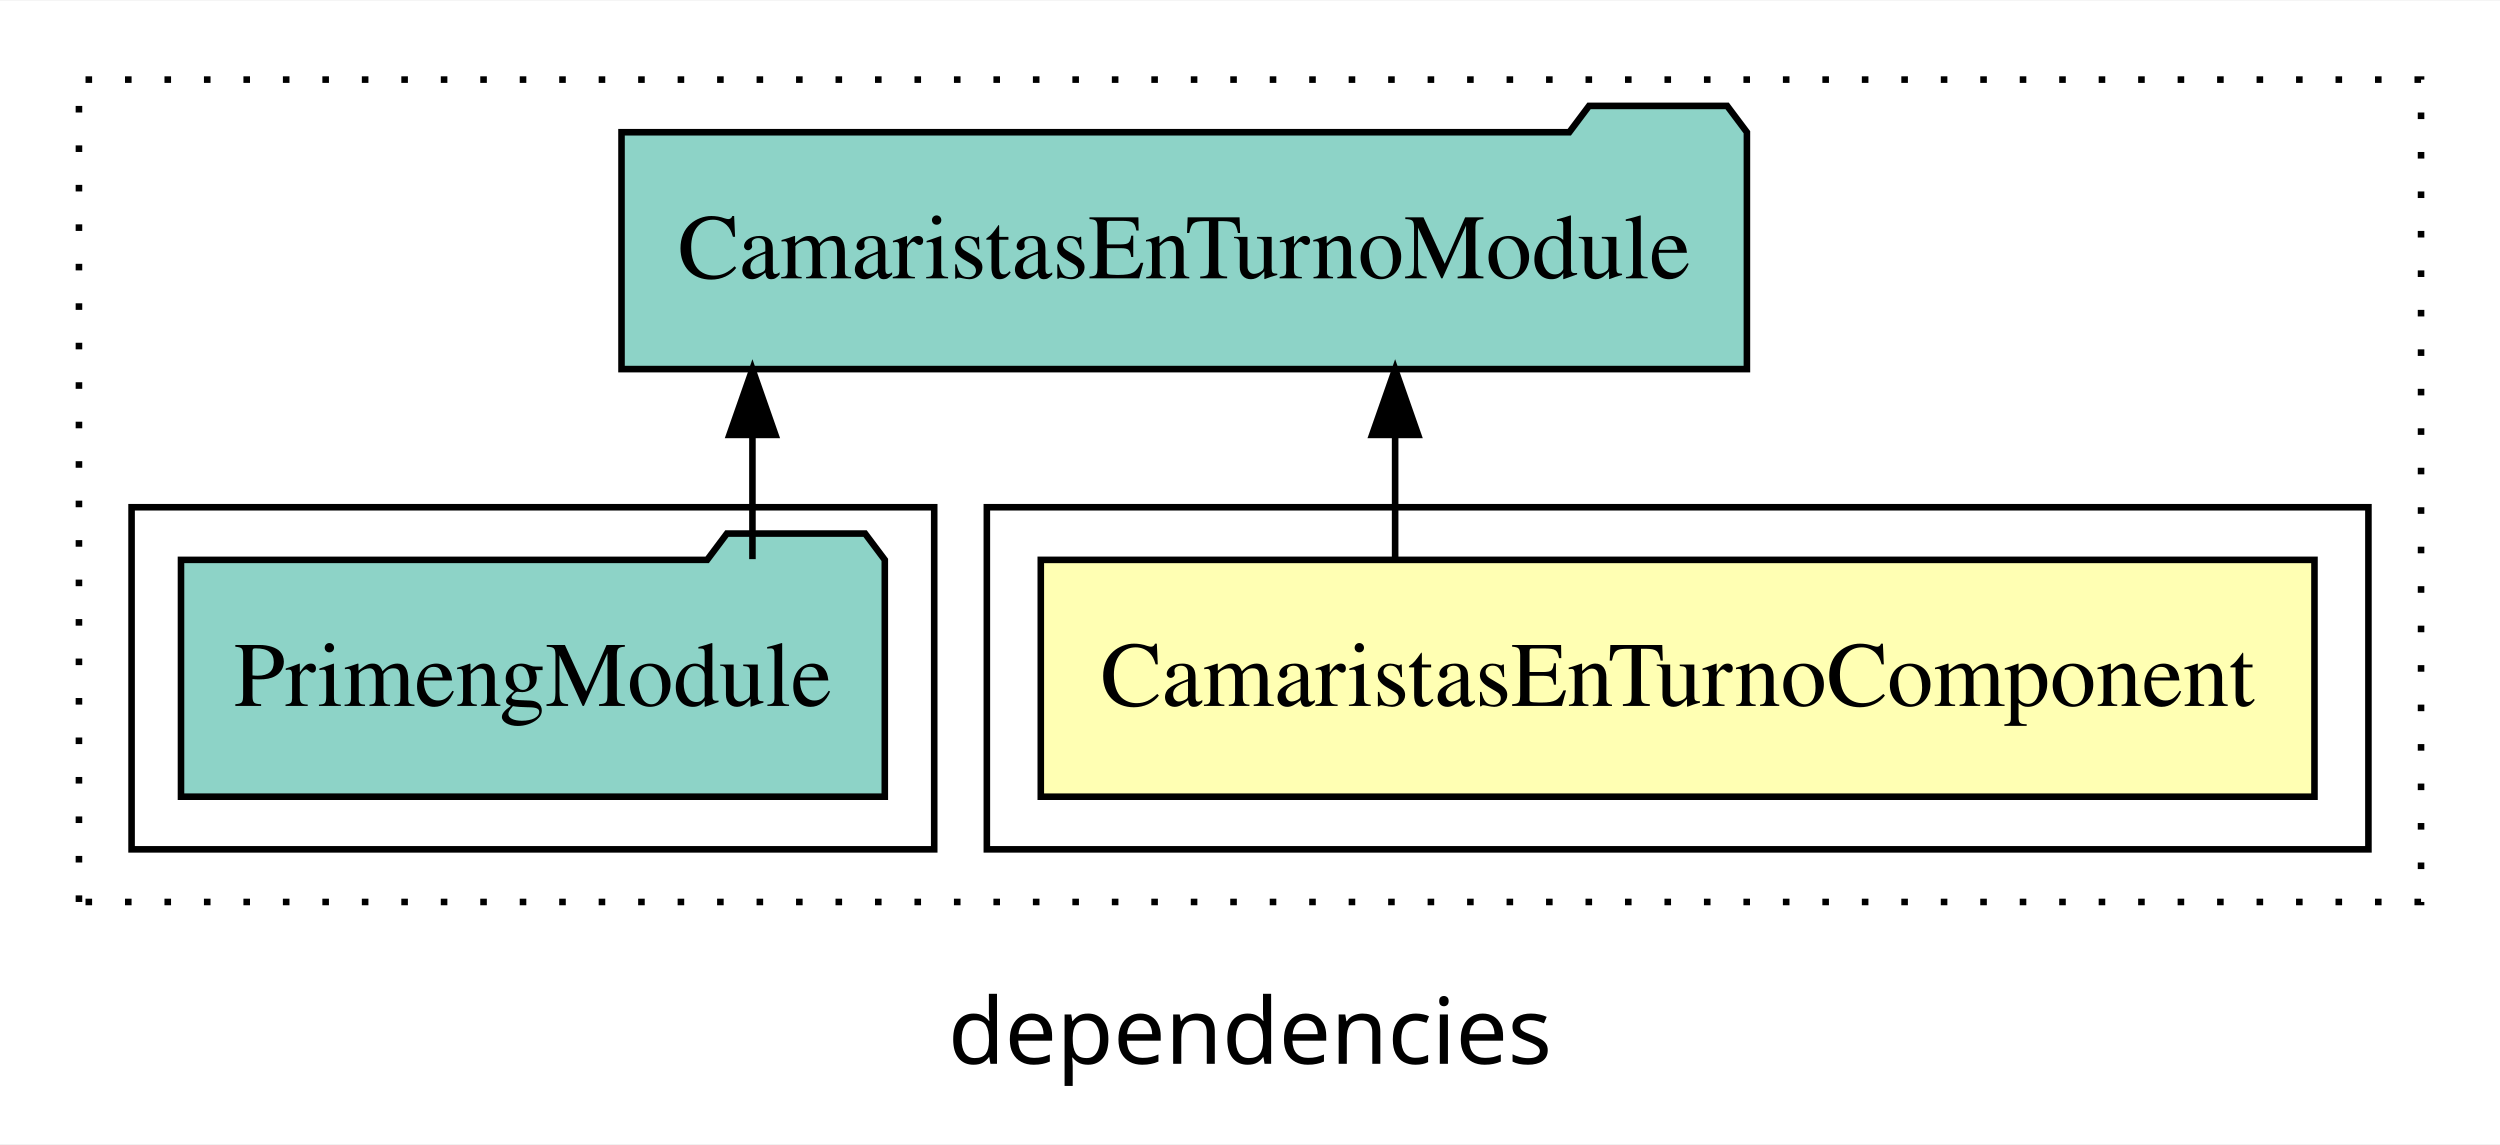
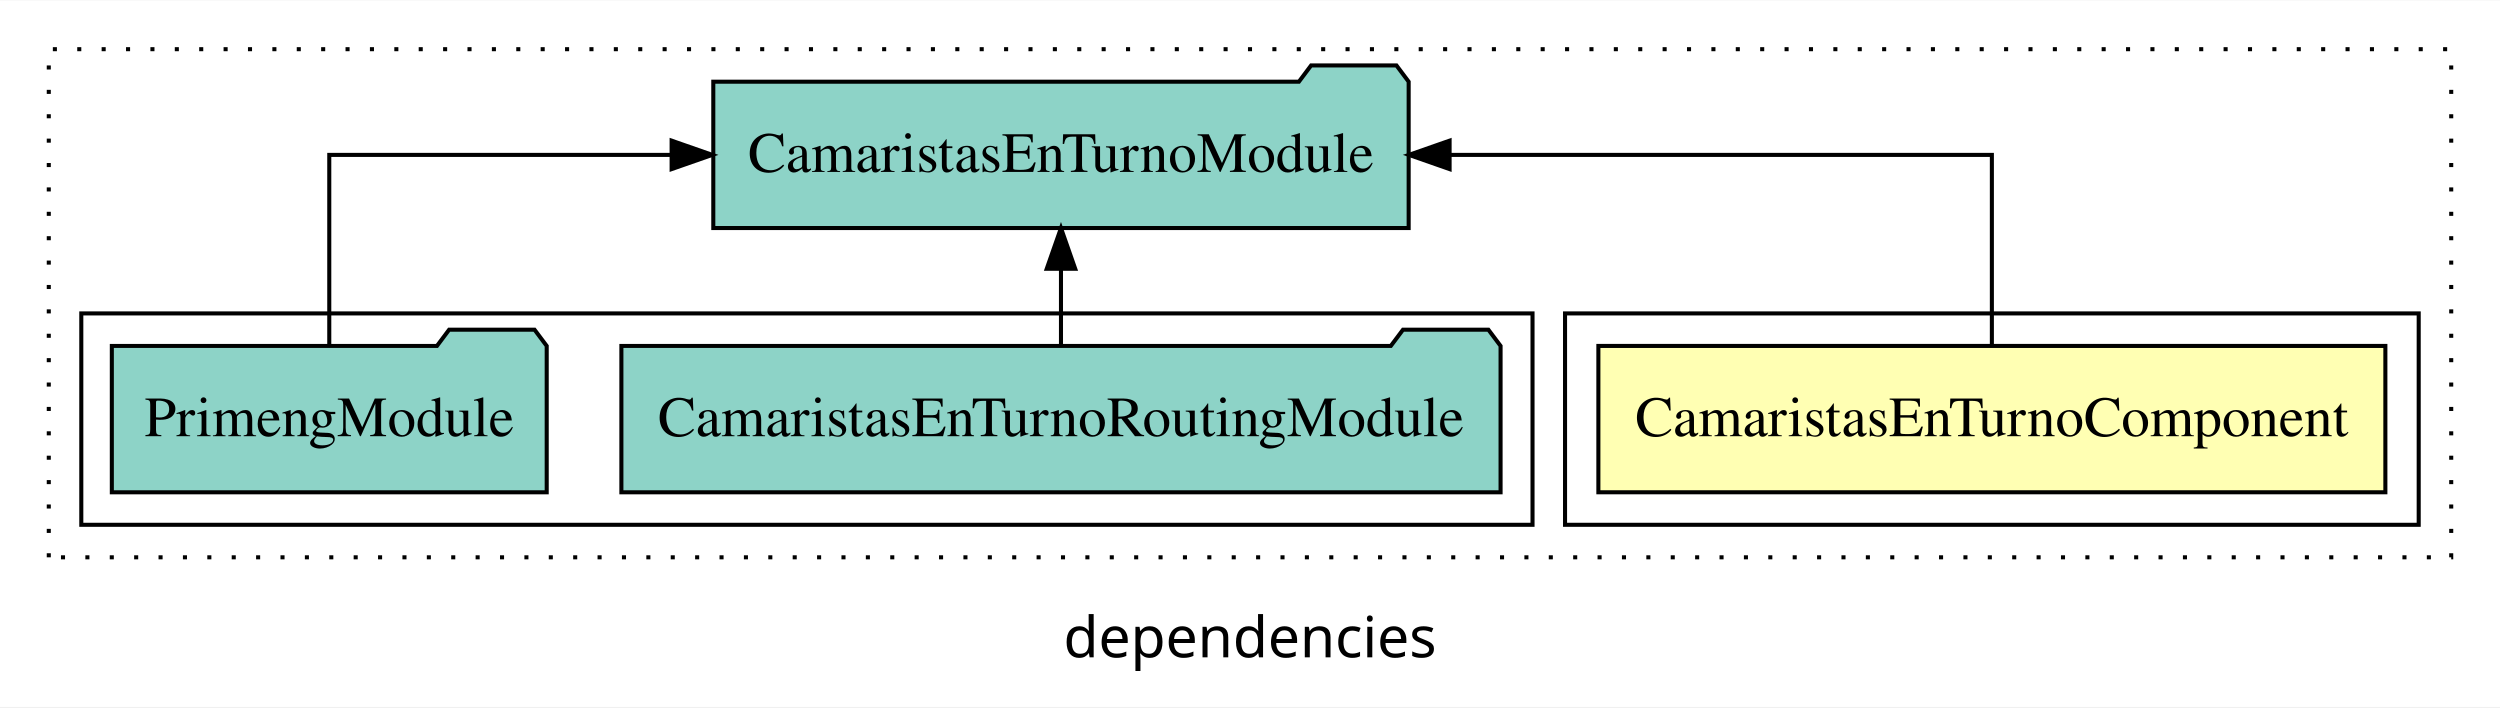
- <svg xmlns="http://www.w3.org/2000/svg" width="380pt" height="174pt" viewBox="0.00 0.00 380.00 173.80">
+ <svg xmlns="http://www.w3.org/2000/svg" width="615pt" height="174pt" viewBox="0.00 0.00 615.00 173.80">
  <g id="graph0" class="graph" transform="scale(1 1) rotate(0) translate(4 169.8)">
-     <polygon fill="white" stroke="transparent" points="-4,4 -4,-169.8 376,-169.8 376,4 -4,4" />
-     <text text-anchor="middle" x="186" y="-8.2" font-family="sans-serif" font-size="14.00">dependencies</text>
+     <polygon fill="white" stroke="transparent" points="-4,4 -4,-169.8 611,-169.8 611,4 -4,4" />
+     <text text-anchor="middle" x="303.5" y="-8.2" font-family="sans-serif" font-size="14.00">dependencies</text>
    <g id="clust1" class="cluster">
-       <polygon fill="none" stroke="black" stroke-dasharray="1,5" points="8,-32.8 8,-157.8 364,-157.8 364,-32.8 8,-32.8" />
+       <polygon fill="none" stroke="black" stroke-dasharray="1,5" points="8,-32.8 8,-157.8 599,-157.8 599,-32.8 8,-32.8" />
    </g>
    <g id="clust2" class="cluster">
-       <polygon fill="none" stroke="black" points="146,-40.8 146,-92.8 356,-92.8 356,-40.8 146,-40.8" />
+       <polygon fill="none" stroke="black" points="381,-40.8 381,-92.8 591,-92.8 591,-40.8 381,-40.8" />
    </g>
    <g id="clust4" class="cluster">
-       <polygon fill="none" stroke="black" points="16,-40.8 16,-92.8 138,-92.8 138,-40.8 16,-40.8" />
+       <polygon fill="none" stroke="black" points="16,-40.8 16,-92.8 373,-92.8 373,-40.8 16,-40.8" />
    </g>
    <g id="node1" class="node">
-       <polygon fill="#ffffb3" stroke="black" points="347.8,-84.8 154.2,-84.8 154.2,-48.8 347.8,-48.8 347.8,-84.8" />
-       <text text-anchor="middle" x="251" y="-62.6" font-family="Times,serif" font-size="14.00">CamaristasEnTurnoComponent</text>
+       <polygon fill="#ffffb3" stroke="black" points="582.8,-84.8 389.2,-84.8 389.2,-48.8 582.8,-48.8 582.8,-84.8" />
+       <text text-anchor="middle" x="486" y="-62.6" font-family="Times,serif" font-size="14.00">CamaristasEnTurnoComponent</text>
    </g>
    <g id="node2" class="node">
-       <polygon fill="#8dd3c7" stroke="black" points="261.53,-149.8 258.53,-153.8 237.53,-153.8 234.53,-149.8 90.47,-149.8 90.47,-113.8 261.53,-113.8 261.53,-149.8" />
-       <text text-anchor="middle" x="176" y="-127.6" font-family="Times,serif" font-size="14.00">CamaristasEnTurnoModule</text>
+       <polygon fill="#8dd3c7" stroke="black" points="342.53,-149.8 339.53,-153.8 318.53,-153.8 315.53,-149.8 171.47,-149.8 171.47,-113.8 342.53,-113.8 342.53,-149.8" />
+       <text text-anchor="middle" x="257" y="-127.6" font-family="Times,serif" font-size="14.00">CamaristasEnTurnoModule</text>
    </g>
    <g id="edge1" class="edge">
-       <path fill="none" stroke="black" d="M208.06,-84.91C208.06,-84.91 208.06,-103.79 208.06,-103.79" />
-       <polygon fill="black" stroke="black" points="204.56,-103.79 208.06,-113.79 211.56,-103.79 204.56,-103.79" />
+       <path fill="none" stroke="black" d="M486,-84.91C486,-104.14 486,-131.8 486,-131.8 486,-131.8 352.6,-131.8 352.6,-131.8" />
+       <polygon fill="black" stroke="black" points="352.6,-128.3 342.6,-131.8 352.6,-135.3 352.6,-128.3" />
    </g>
    <g id="node3" class="node">
+       <polygon fill="#8dd3c7" stroke="black" points="365.14,-84.8 362.14,-88.8 341.14,-88.8 338.14,-84.8 148.86,-84.8 148.86,-48.8 365.14,-48.8 365.14,-84.8" />
+       <text text-anchor="middle" x="257" y="-62.6" font-family="Times,serif" font-size="14.00">CamaristasEnTurnoRoutingModule</text>
+     </g>
+     <g id="edge2" class="edge">
+       <path fill="none" stroke="black" d="M257,-84.91C257,-84.91 257,-103.79 257,-103.79" />
+       <polygon fill="black" stroke="black" points="253.5,-103.79 257,-113.79 260.5,-103.79 253.5,-103.79" />
+     </g>
+     <g id="node4" class="node">
      <polygon fill="#8dd3c7" stroke="black" points="130.49,-84.8 127.49,-88.8 106.49,-88.8 103.49,-84.8 23.51,-84.8 23.51,-48.8 130.49,-48.8 130.49,-84.8" />
      <text text-anchor="middle" x="77" y="-62.6" font-family="Times,serif" font-size="14.00">PrimengModule</text>
    </g>
-     <g id="edge2" class="edge">
-       <path fill="none" stroke="black" d="M110.37,-84.91C110.37,-84.91 110.37,-103.79 110.37,-103.79" />
-       <polygon fill="black" stroke="black" points="106.87,-103.79 110.37,-113.79 113.87,-103.79 106.87,-103.79" />
+     <g id="edge3" class="edge">
+       <path fill="none" stroke="black" d="M77,-84.91C77,-104.14 77,-131.8 77,-131.8 77,-131.8 161.22,-131.8 161.22,-131.8" />
+       <polygon fill="black" stroke="black" points="161.22,-135.3 171.22,-131.8 161.22,-128.3 161.22,-135.3" />
    </g>
  </g>
</svg>
